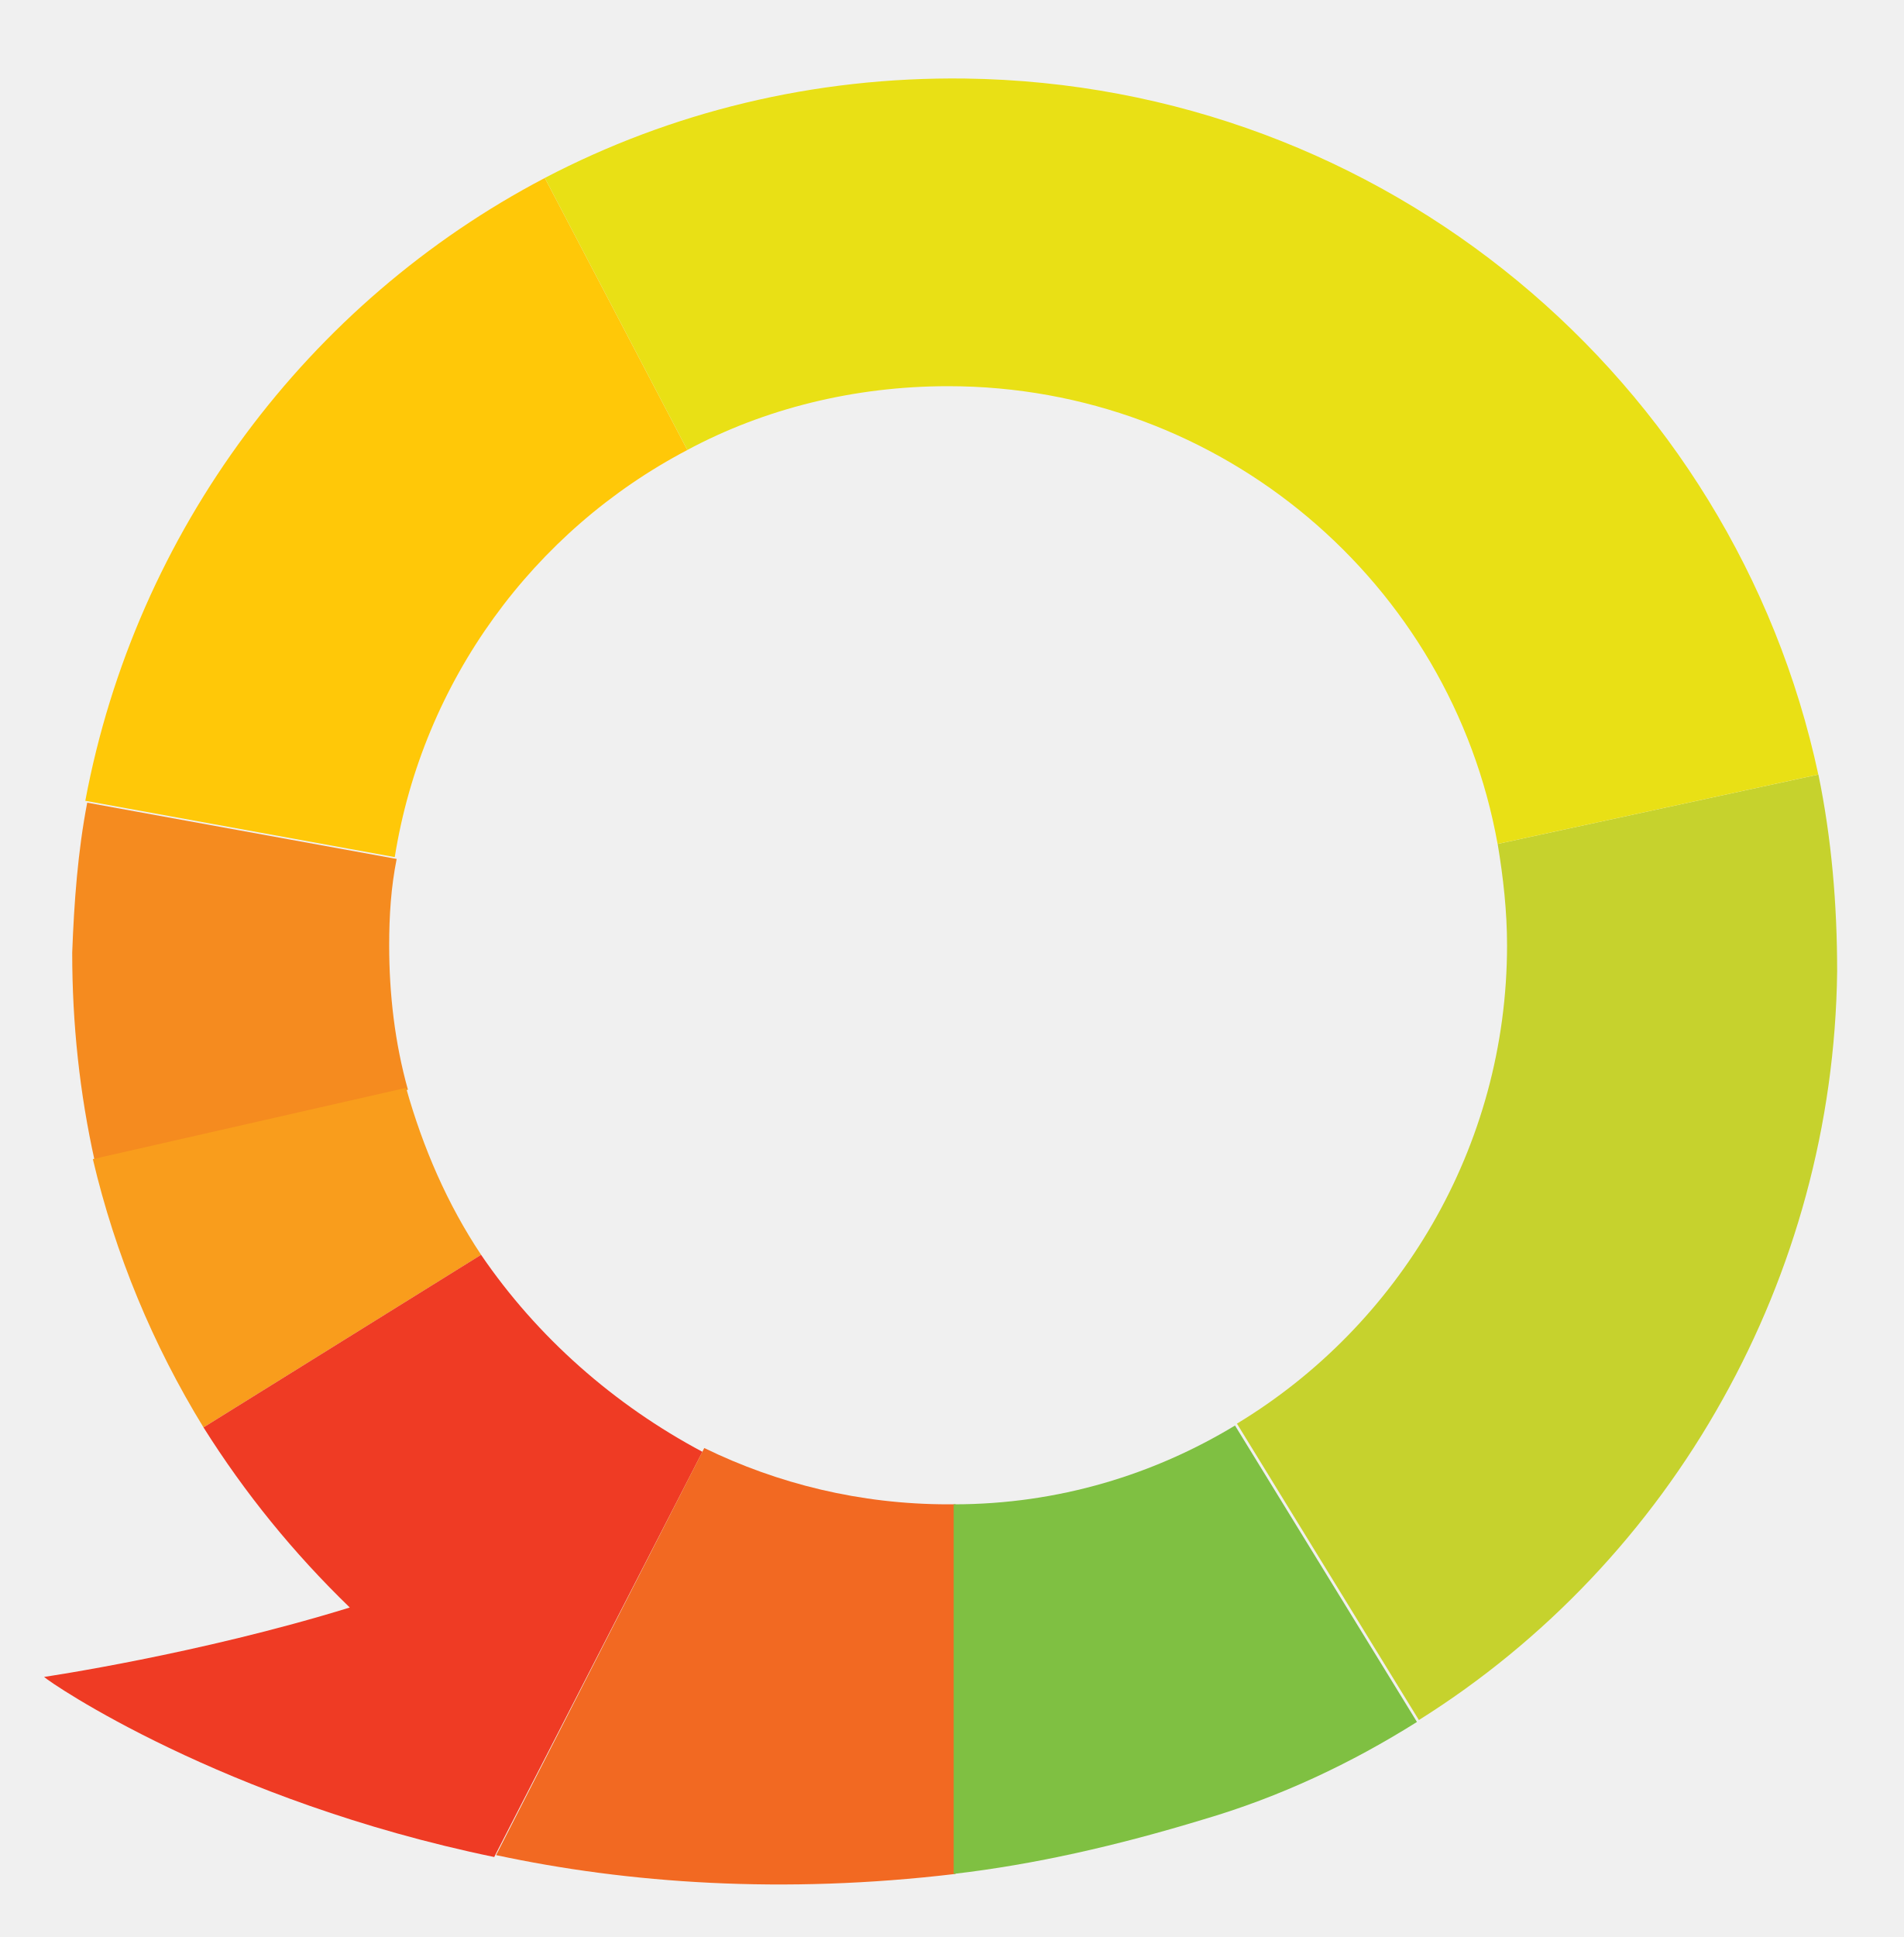
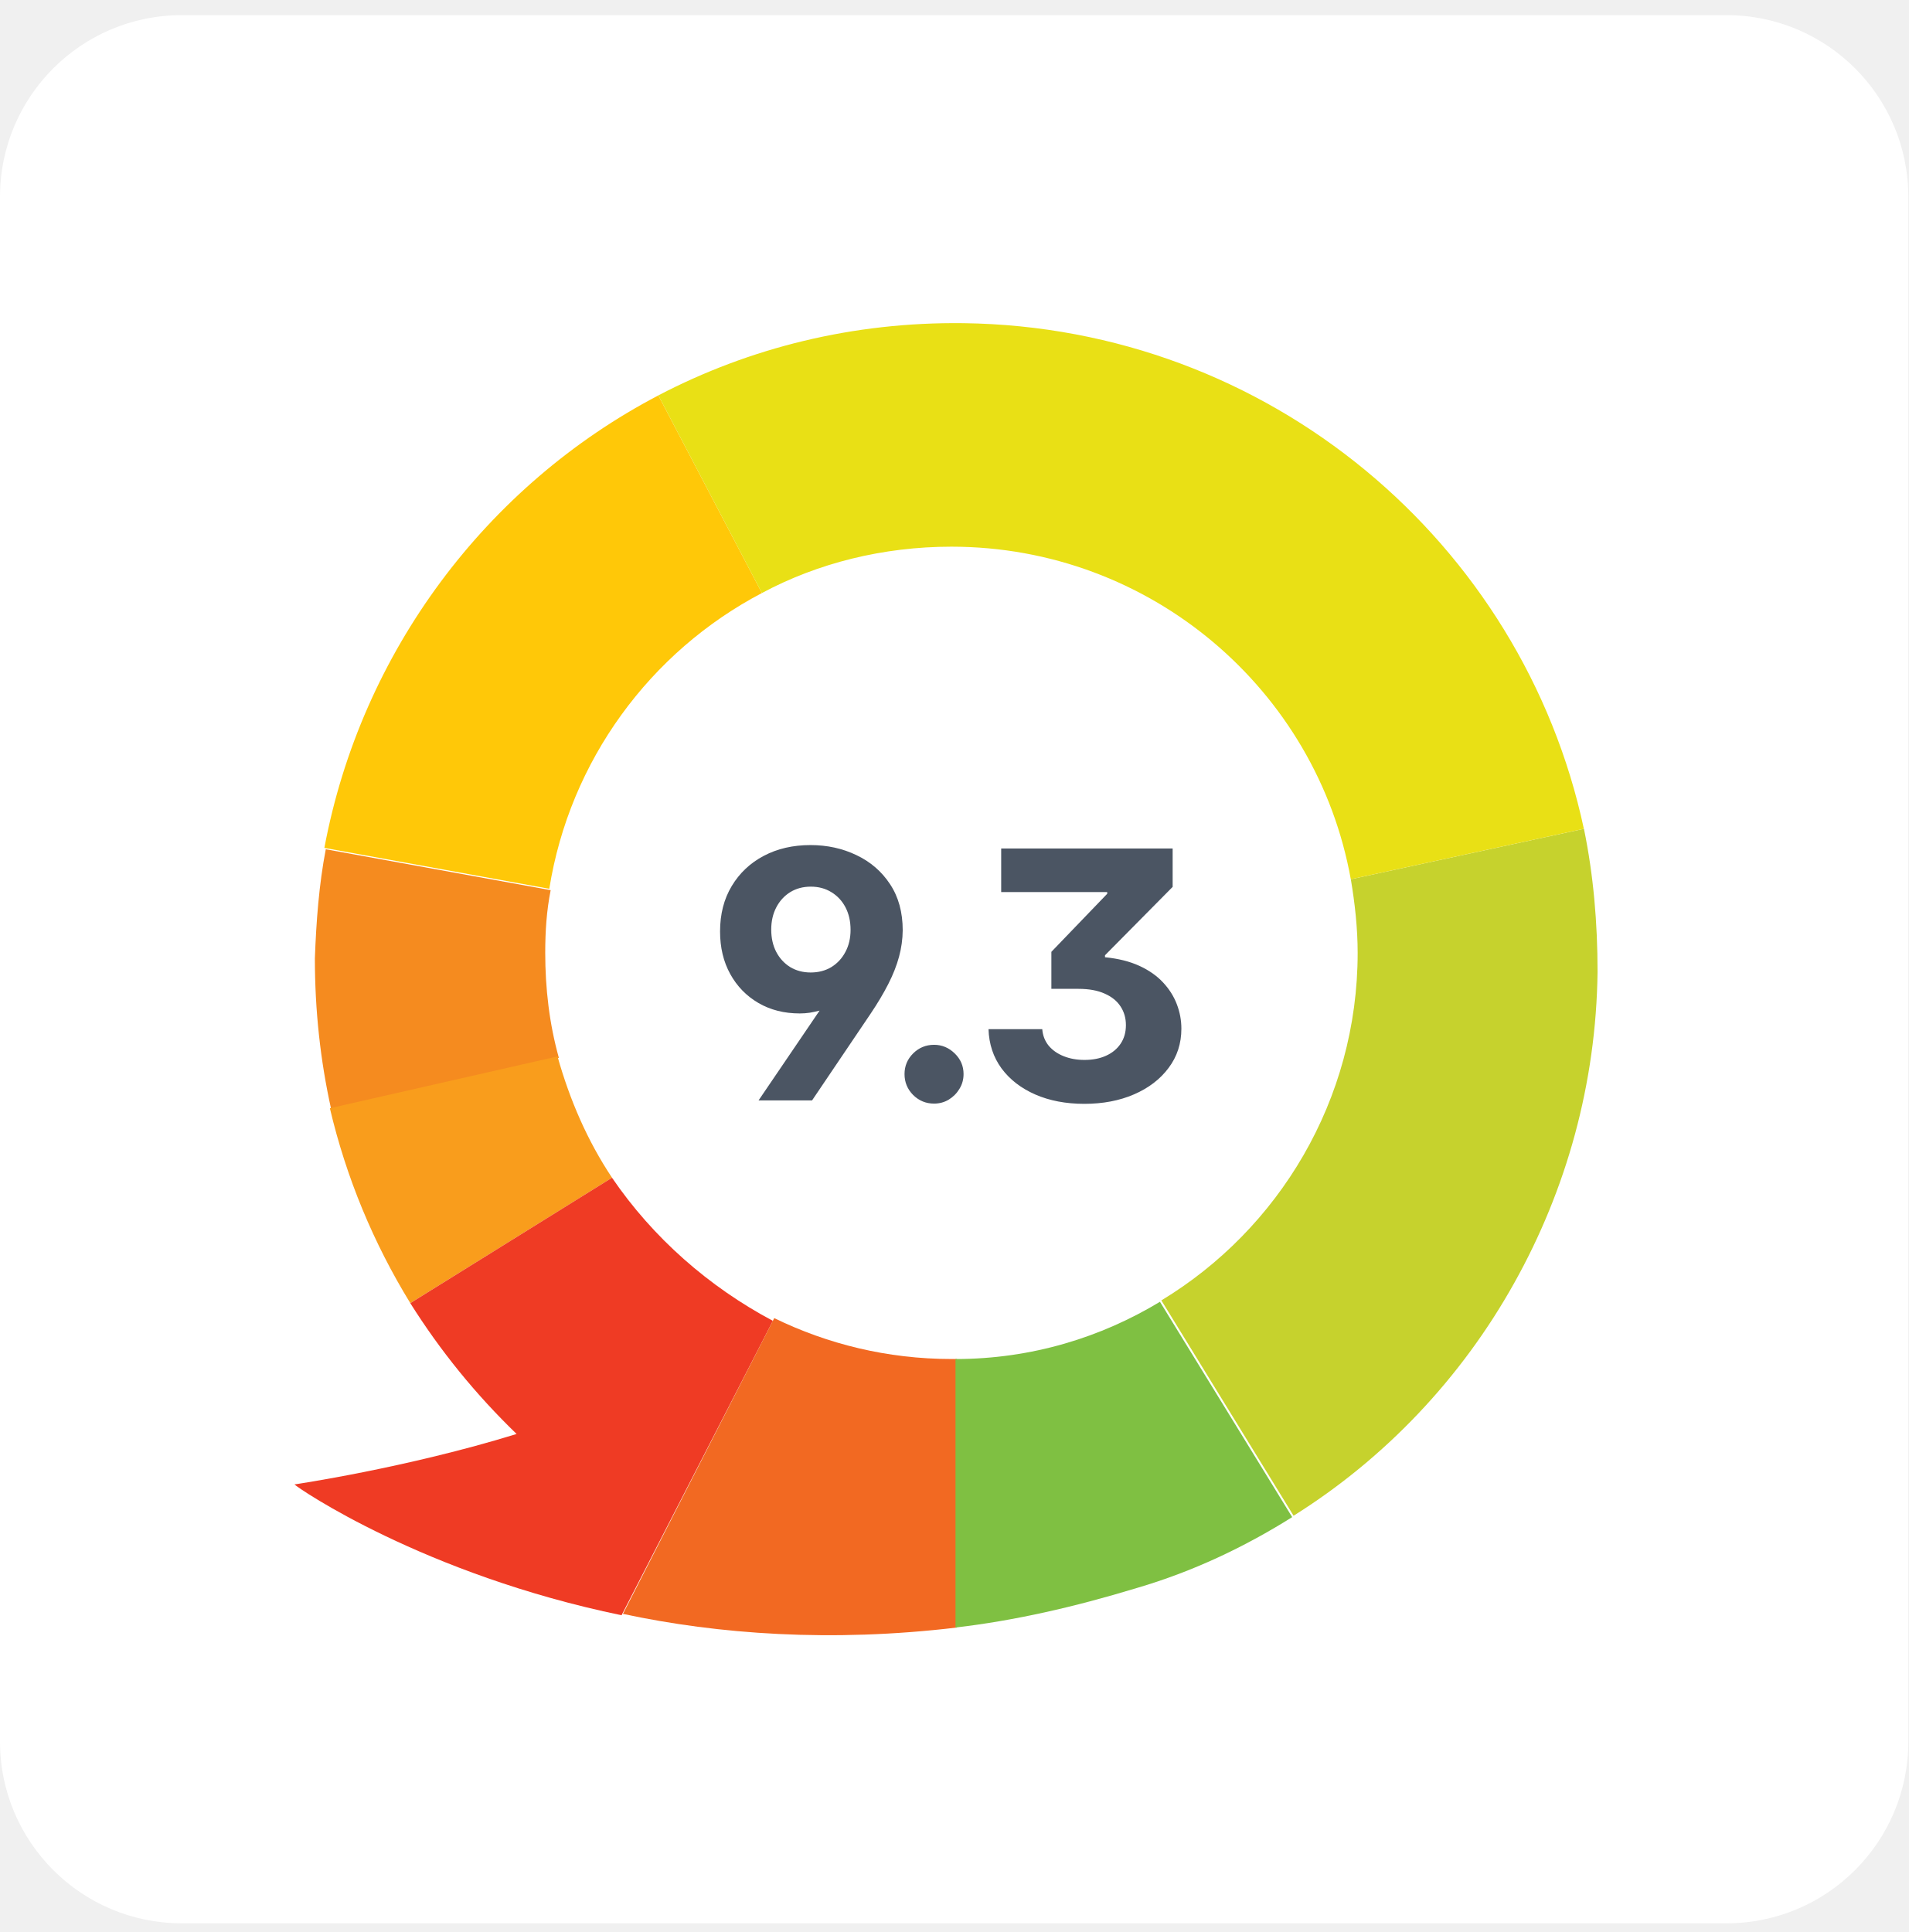
- <svg xmlns="http://www.w3.org/2000/svg" width="58" height="59" viewBox="0 0 58 59" fill="none">
-   <path d="M20.941 13.707L16.599 5.421C9.399 9.192 4.141 16.164 2.599 24.392L12.027 26.107C12.884 20.735 16.256 16.164 20.941 13.707Z" fill="#FFC808" />
-   <path d="M11.857 28.792C11.857 27.878 11.914 27.02 12.085 26.163L2.657 24.449C2.371 25.935 2.257 27.477 2.2 29.02C2.2 31.192 2.428 33.306 2.886 35.363L12.428 33.192C12.028 31.763 11.857 30.277 11.857 28.792Z" fill="#F58B1F" />
-   <path d="M12.372 33.135L2.829 35.306C3.515 38.221 4.658 40.963 6.2 43.478L14.658 38.221C13.629 36.678 12.886 34.963 12.372 33.135Z" fill="#F99D1C" />
-   <path d="M14.657 38.221L6.2 43.478C7.457 45.478 8.943 47.306 10.657 48.964C6.028 50.392 1.343 51.078 1.343 51.078C1.514 51.249 6.771 54.849 15.057 56.564L21.4 44.221C18.714 42.792 16.371 40.735 14.657 38.221Z" fill="#EF3B24" />
-   <path d="M28.886 45.821C26.2 45.821 23.686 45.192 21.457 44.106L15.114 56.506C19.114 57.364 23.857 57.706 29.114 57.078V45.821C29 45.821 28.943 45.821 28.886 45.821Z" fill="#F26922" />
-   <path d="M29.055 45.821V57.078C31.513 56.792 34.027 56.221 36.656 55.421C38.998 54.735 41.17 53.707 43.17 52.45L37.627 43.421C35.17 44.907 32.255 45.821 29.055 45.821Z" fill="#7FC042" />
-   <path d="M45.915 28.792C45.915 34.963 42.601 40.392 37.686 43.363L43.229 52.392C47.058 49.992 50.258 46.62 52.486 42.62C54.658 38.735 55.915 34.278 55.972 29.592C55.972 27.535 55.801 25.535 55.401 23.592L45.629 25.706C45.801 26.735 45.915 27.763 45.915 28.792Z" fill="#C6D22D" />
-   <path d="M29.398 2.392C24.77 2.335 20.427 3.42 16.599 5.42L20.941 13.706C23.284 12.449 26.027 11.763 28.884 11.763C37.227 11.763 44.199 17.763 45.627 25.706L55.398 23.592C52.827 11.592 42.199 2.563 29.398 2.392Z" fill="#E9E015" />
+ <svg xmlns="http://www.w3.org/2000/svg" width="80" height="81" viewBox="0 0 80 81" fill="none">
+   <rect y="0.635" width="80" height="80" rx="7.619" fill="white" />
+   <path d="M31.941 24.863L27.599 16.578C20.398 20.349 15.141 27.32 13.598 35.549L23.027 37.263C23.884 31.892 27.256 27.32 31.941 24.863Z" fill="#FFC808" />
+   <path d="M22.857 39.949C22.857 39.035 22.914 38.177 23.085 37.32L13.657 35.606C13.371 37.092 13.257 38.635 13.2 40.177C13.2 42.349 13.428 44.463 13.886 46.52L23.428 44.349C23.028 42.92 22.857 41.434 22.857 39.949Z" fill="#F58B1F" />
+   <path d="M23.372 44.291L13.829 46.463C14.515 49.377 15.658 52.12 17.2 54.634L25.658 49.377C24.629 47.834 23.886 46.12 23.372 44.291Z" fill="#F99D1C" />
+   <path d="M25.657 49.377L17.2 54.635C18.457 56.635 19.943 58.463 21.657 60.12C17.028 61.549 12.343 62.235 12.343 62.235C12.514 62.406 17.771 66.006 26.057 67.72L32.4 55.377C29.714 53.949 27.371 51.892 25.657 49.377Z" fill="#EF3B24" />
+   <path d="M39.886 56.977C37.2 56.977 34.686 56.349 32.457 55.263L26.114 67.663C30.114 68.52 34.857 68.863 40.114 68.235V56.977C40 56.977 39.943 56.977 39.886 56.977Z" fill="#F26922" />
+   <path d="M40.056 56.978V68.235C42.513 67.949 45.027 67.378 47.656 66.578C49.998 65.892 52.17 64.863 54.17 63.606L48.627 54.578C46.17 56.063 43.255 56.978 40.056 56.978Z" fill="#7FC042" />
+   <path d="M56.915 39.949C56.915 46.12 53.601 51.548 48.686 54.52L54.229 63.548C58.058 61.148 61.258 57.777 63.486 53.777C65.658 49.891 66.915 45.434 66.972 40.748C66.972 38.691 66.801 36.691 66.401 34.748L56.629 36.863C56.801 37.891 56.915 38.92 56.915 39.949Z" fill="#C6D22D" />
+   <path d="M40.398 13.549C35.77 13.491 31.427 14.577 27.599 16.577L31.941 24.863C34.284 23.606 37.027 22.92 39.884 22.92C48.227 22.92 55.199 28.92 56.627 36.863L66.398 34.748C63.827 22.748 53.199 13.72 40.398 13.549Z" fill="#E9E015" />
+   <path d="M30.186 39.05C30.186 38.324 30.349 37.69 30.676 37.147C31.002 36.604 31.449 36.182 32.016 35.883C32.587 35.581 33.24 35.43 33.976 35.43C34.677 35.43 35.32 35.571 35.904 35.852C36.492 36.131 36.962 36.537 37.312 37.069C37.666 37.602 37.843 38.247 37.843 39.003C37.84 39.374 37.788 39.744 37.689 40.112C37.589 40.48 37.44 40.86 37.24 41.252C37.041 41.643 36.79 42.065 36.487 42.515L34.043 46.135H31.8L34.358 42.37C34.227 42.405 34.091 42.434 33.95 42.458C33.813 42.479 33.672 42.489 33.527 42.489C32.874 42.489 32.297 42.343 31.795 42.051C31.293 41.758 30.899 41.355 30.614 40.839C30.328 40.323 30.186 39.727 30.186 39.05ZM32.331 38.972C32.331 39.326 32.401 39.639 32.542 39.911C32.683 40.179 32.878 40.39 33.125 40.545C33.376 40.696 33.663 40.772 33.986 40.772C34.313 40.772 34.602 40.696 34.853 40.545C35.103 40.39 35.3 40.179 35.44 39.911C35.585 39.643 35.657 39.333 35.657 38.983C35.657 38.629 35.587 38.316 35.446 38.044C35.305 37.773 35.107 37.559 34.853 37.405C34.602 37.25 34.315 37.173 33.991 37.173C33.665 37.173 33.376 37.25 33.125 37.405C32.878 37.559 32.683 37.773 32.542 38.044C32.401 38.316 32.331 38.625 32.331 38.972ZM39.157 46.269C38.816 46.269 38.524 46.148 38.28 45.908C38.039 45.664 37.919 45.372 37.919 45.031C37.919 44.694 38.039 44.406 38.28 44.165C38.524 43.924 38.816 43.804 39.157 43.804C39.487 43.804 39.776 43.924 40.023 44.165C40.271 44.406 40.394 44.694 40.394 45.031C40.394 45.258 40.336 45.466 40.219 45.655C40.106 45.841 39.956 45.99 39.77 46.104C39.585 46.214 39.38 46.269 39.157 46.269ZM41.44 43.149H43.693C43.714 43.414 43.803 43.644 43.961 43.84C44.123 44.033 44.334 44.18 44.595 44.283C44.857 44.387 45.145 44.438 45.462 44.438C45.806 44.438 46.106 44.38 46.364 44.263C46.625 44.146 46.83 43.978 46.978 43.758C47.126 43.538 47.2 43.278 47.2 42.979C47.2 42.687 47.126 42.427 46.978 42.2C46.83 41.97 46.608 41.789 46.312 41.659C46.017 41.525 45.651 41.458 45.214 41.458H44.075V39.906L46.416 37.472V37.4H41.971V35.574H49.159V37.183L46.323 40.05V40.133C46.88 40.188 47.359 40.308 47.762 40.493C48.167 40.679 48.499 40.911 48.757 41.19C49.015 41.465 49.207 41.769 49.334 42.102C49.462 42.436 49.525 42.778 49.525 43.129C49.525 43.751 49.346 44.299 48.989 44.773C48.635 45.248 48.152 45.617 47.54 45.882C46.928 46.147 46.233 46.279 45.456 46.279C44.683 46.279 43.997 46.148 43.399 45.887C42.804 45.626 42.333 45.262 41.986 44.794C41.642 44.323 41.46 43.775 41.44 43.149Z" fill="#4B5563" />
</svg>
